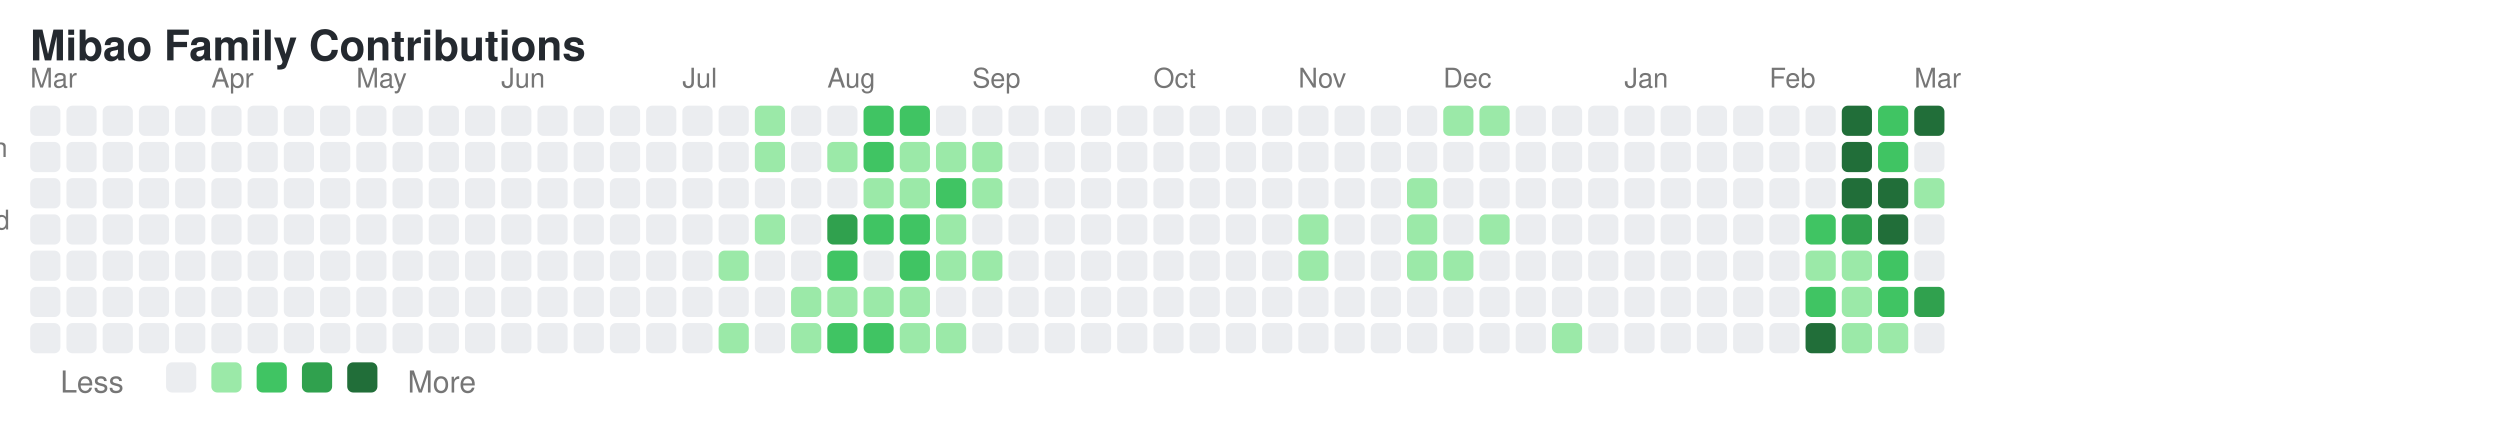
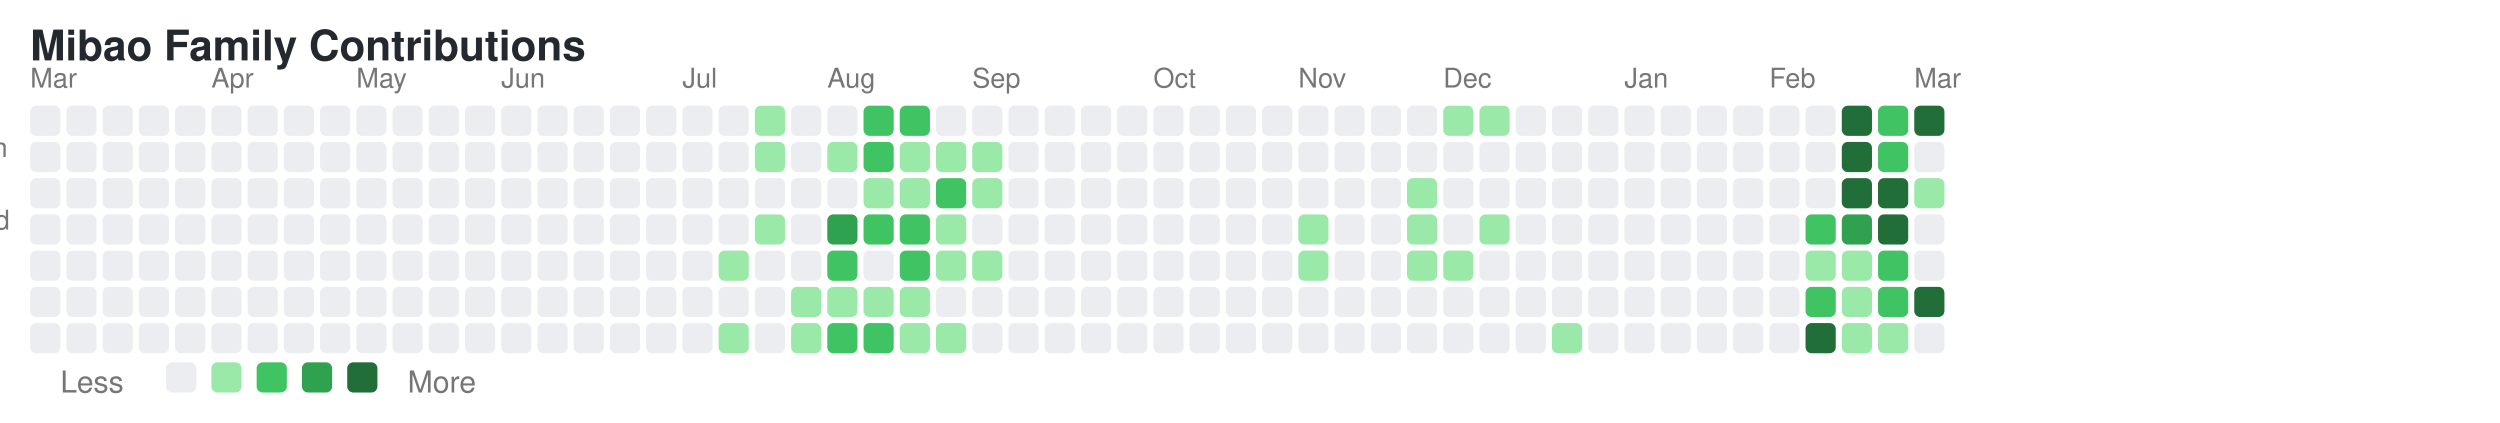
<svg xmlns="http://www.w3.org/2000/svg" width="828" height="140">
  <text x="10" y="20" font-family="-apple-system, BlinkMacSystemFont, Segoe UI, Helvetica, Arial, sans-serif" font-size="14" font-weight="600" fill="#24292f">Mibao Family Contributions</text>
  <g transform="translate(10, 35)">
    <text x="0" y="-6" font-family="-apple-system, BlinkMacSystemFont, Segoe UI, Helvetica, Arial, sans-serif" font-size="9" fill="#767676">Mar</text>
    <text x="60" y="-6" font-family="-apple-system, BlinkMacSystemFont, Segoe UI, Helvetica, Arial, sans-serif" font-size="9" fill="#767676">Apr</text>
    <text x="108" y="-6" font-family="-apple-system, BlinkMacSystemFont, Segoe UI, Helvetica, Arial, sans-serif" font-size="9" fill="#767676">May</text>
    <text x="156" y="-6" font-family="-apple-system, BlinkMacSystemFont, Segoe UI, Helvetica, Arial, sans-serif" font-size="9" fill="#767676">Jun</text>
    <text x="216" y="-6" font-family="-apple-system, BlinkMacSystemFont, Segoe UI, Helvetica, Arial, sans-serif" font-size="9" fill="#767676">Jul</text>
    <text x="264" y="-6" font-family="-apple-system, BlinkMacSystemFont, Segoe UI, Helvetica, Arial, sans-serif" font-size="9" fill="#767676">Aug</text>
    <text x="312" y="-6" font-family="-apple-system, BlinkMacSystemFont, Segoe UI, Helvetica, Arial, sans-serif" font-size="9" fill="#767676">Sep</text>
    <text x="372" y="-6" font-family="-apple-system, BlinkMacSystemFont, Segoe UI, Helvetica, Arial, sans-serif" font-size="9" fill="#767676">Oct</text>
    <text x="420" y="-6" font-family="-apple-system, BlinkMacSystemFont, Segoe UI, Helvetica, Arial, sans-serif" font-size="9" fill="#767676">Nov</text>
    <text x="468" y="-6" font-family="-apple-system, BlinkMacSystemFont, Segoe UI, Helvetica, Arial, sans-serif" font-size="9" fill="#767676">Dec</text>
    <text x="528" y="-6" font-family="-apple-system, BlinkMacSystemFont, Segoe UI, Helvetica, Arial, sans-serif" font-size="9" fill="#767676">Jan</text>
    <text x="576" y="-6" font-family="-apple-system, BlinkMacSystemFont, Segoe UI, Helvetica, Arial, sans-serif" font-size="9" fill="#767676">Feb</text>
    <text x="624" y="-6" font-family="-apple-system, BlinkMacSystemFont, Segoe UI, Helvetica, Arial, sans-serif" font-size="9" fill="#767676">Mar</text>
    <text x="-25" y="17.0" font-family="-apple-system, BlinkMacSystemFont, Segoe UI, Helvetica, Arial, sans-serif" font-size="9" fill="#767676">Mon</text>
    <text x="-25" y="41.0" font-family="-apple-system, BlinkMacSystemFont, Segoe UI, Helvetica, Arial, sans-serif" font-size="9" fill="#767676">Wed</text>
    <text x="-25" y="65.0" font-family="-apple-system, BlinkMacSystemFont, Segoe UI, Helvetica, Arial, sans-serif" font-size="9" fill="#767676">Fri</text>
    <rect x="0" y="0" width="10" height="10" fill="#ebedf0" rx="2" />
    <rect x="0" y="12" width="10" height="10" fill="#ebedf0" rx="2" />
    <rect x="0" y="24" width="10" height="10" fill="#ebedf0" rx="2" />
    <rect x="0" y="36" width="10" height="10" fill="#ebedf0" rx="2" />
    <rect x="0" y="48" width="10" height="10" fill="#ebedf0" rx="2" />
    <rect x="0" y="60" width="10" height="10" fill="#ebedf0" rx="2" />
    <rect x="0" y="72" width="10" height="10" fill="#ebedf0" rx="2" />
    <rect x="12" y="0" width="10" height="10" fill="#ebedf0" rx="2" />
    <rect x="12" y="12" width="10" height="10" fill="#ebedf0" rx="2" />
    <rect x="12" y="24" width="10" height="10" fill="#ebedf0" rx="2" />
    <rect x="12" y="36" width="10" height="10" fill="#ebedf0" rx="2" />
    <rect x="12" y="48" width="10" height="10" fill="#ebedf0" rx="2" />
    <rect x="12" y="60" width="10" height="10" fill="#ebedf0" rx="2" />
    <rect x="12" y="72" width="10" height="10" fill="#ebedf0" rx="2" />
    <rect x="24" y="0" width="10" height="10" fill="#ebedf0" rx="2" />
    <rect x="24" y="12" width="10" height="10" fill="#ebedf0" rx="2" />
    <rect x="24" y="24" width="10" height="10" fill="#ebedf0" rx="2" />
    <rect x="24" y="36" width="10" height="10" fill="#ebedf0" rx="2" />
    <rect x="24" y="48" width="10" height="10" fill="#ebedf0" rx="2" />
    <rect x="24" y="60" width="10" height="10" fill="#ebedf0" rx="2" />
    <rect x="24" y="72" width="10" height="10" fill="#ebedf0" rx="2" />
    <rect x="36" y="0" width="10" height="10" fill="#ebedf0" rx="2" />
    <rect x="36" y="12" width="10" height="10" fill="#ebedf0" rx="2" />
    <rect x="36" y="24" width="10" height="10" fill="#ebedf0" rx="2" />
    <rect x="36" y="36" width="10" height="10" fill="#ebedf0" rx="2" />
    <rect x="36" y="48" width="10" height="10" fill="#ebedf0" rx="2" />
    <rect x="36" y="60" width="10" height="10" fill="#ebedf0" rx="2" />
    <rect x="36" y="72" width="10" height="10" fill="#ebedf0" rx="2" />
    <rect x="48" y="0" width="10" height="10" fill="#ebedf0" rx="2" />
    <rect x="48" y="12" width="10" height="10" fill="#ebedf0" rx="2" />
    <rect x="48" y="24" width="10" height="10" fill="#ebedf0" rx="2" />
    <rect x="48" y="36" width="10" height="10" fill="#ebedf0" rx="2" />
    <rect x="48" y="48" width="10" height="10" fill="#ebedf0" rx="2" />
    <rect x="48" y="60" width="10" height="10" fill="#ebedf0" rx="2" />
    <rect x="48" y="72" width="10" height="10" fill="#ebedf0" rx="2" />
    <rect x="60" y="0" width="10" height="10" fill="#ebedf0" rx="2" />
    <rect x="60" y="12" width="10" height="10" fill="#ebedf0" rx="2" />
    <rect x="60" y="24" width="10" height="10" fill="#ebedf0" rx="2" />
    <rect x="60" y="36" width="10" height="10" fill="#ebedf0" rx="2" />
    <rect x="60" y="48" width="10" height="10" fill="#ebedf0" rx="2" />
    <rect x="60" y="60" width="10" height="10" fill="#ebedf0" rx="2" />
    <rect x="60" y="72" width="10" height="10" fill="#ebedf0" rx="2" />
    <rect x="72" y="0" width="10" height="10" fill="#ebedf0" rx="2" />
    <rect x="72" y="12" width="10" height="10" fill="#ebedf0" rx="2" />
    <rect x="72" y="24" width="10" height="10" fill="#ebedf0" rx="2" />
    <rect x="72" y="36" width="10" height="10" fill="#ebedf0" rx="2" />
    <rect x="72" y="48" width="10" height="10" fill="#ebedf0" rx="2" />
    <rect x="72" y="60" width="10" height="10" fill="#ebedf0" rx="2" />
    <rect x="72" y="72" width="10" height="10" fill="#ebedf0" rx="2" />
    <rect x="84" y="0" width="10" height="10" fill="#ebedf0" rx="2" />
    <rect x="84" y="12" width="10" height="10" fill="#ebedf0" rx="2" />
    <rect x="84" y="24" width="10" height="10" fill="#ebedf0" rx="2" />
    <rect x="84" y="36" width="10" height="10" fill="#ebedf0" rx="2" />
    <rect x="84" y="48" width="10" height="10" fill="#ebedf0" rx="2" />
    <rect x="84" y="60" width="10" height="10" fill="#ebedf0" rx="2" />
    <rect x="84" y="72" width="10" height="10" fill="#ebedf0" rx="2" />
    <rect x="96" y="0" width="10" height="10" fill="#ebedf0" rx="2" />
    <rect x="96" y="12" width="10" height="10" fill="#ebedf0" rx="2" />
    <rect x="96" y="24" width="10" height="10" fill="#ebedf0" rx="2" />
    <rect x="96" y="36" width="10" height="10" fill="#ebedf0" rx="2" />
    <rect x="96" y="48" width="10" height="10" fill="#ebedf0" rx="2" />
    <rect x="96" y="60" width="10" height="10" fill="#ebedf0" rx="2" />
    <rect x="96" y="72" width="10" height="10" fill="#ebedf0" rx="2" />
    <rect x="108" y="0" width="10" height="10" fill="#ebedf0" rx="2" />
    <rect x="108" y="12" width="10" height="10" fill="#ebedf0" rx="2" />
    <rect x="108" y="24" width="10" height="10" fill="#ebedf0" rx="2" />
    <rect x="108" y="36" width="10" height="10" fill="#ebedf0" rx="2" />
    <rect x="108" y="48" width="10" height="10" fill="#ebedf0" rx="2" />
    <rect x="108" y="60" width="10" height="10" fill="#ebedf0" rx="2" />
    <rect x="108" y="72" width="10" height="10" fill="#ebedf0" rx="2" />
    <rect x="120" y="0" width="10" height="10" fill="#ebedf0" rx="2" />
    <rect x="120" y="12" width="10" height="10" fill="#ebedf0" rx="2" />
    <rect x="120" y="24" width="10" height="10" fill="#ebedf0" rx="2" />
    <rect x="120" y="36" width="10" height="10" fill="#ebedf0" rx="2" />
    <rect x="120" y="48" width="10" height="10" fill="#ebedf0" rx="2" />
    <rect x="120" y="60" width="10" height="10" fill="#ebedf0" rx="2" />
    <rect x="120" y="72" width="10" height="10" fill="#ebedf0" rx="2" />
    <rect x="132" y="0" width="10" height="10" fill="#ebedf0" rx="2" />
    <rect x="132" y="12" width="10" height="10" fill="#ebedf0" rx="2" />
    <rect x="132" y="24" width="10" height="10" fill="#ebedf0" rx="2" />
    <rect x="132" y="36" width="10" height="10" fill="#ebedf0" rx="2" />
    <rect x="132" y="48" width="10" height="10" fill="#ebedf0" rx="2" />
    <rect x="132" y="60" width="10" height="10" fill="#ebedf0" rx="2" />
    <rect x="132" y="72" width="10" height="10" fill="#ebedf0" rx="2" />
    <rect x="144" y="0" width="10" height="10" fill="#ebedf0" rx="2" />
    <rect x="144" y="12" width="10" height="10" fill="#ebedf0" rx="2" />
    <rect x="144" y="24" width="10" height="10" fill="#ebedf0" rx="2" />
    <rect x="144" y="36" width="10" height="10" fill="#ebedf0" rx="2" />
    <rect x="144" y="48" width="10" height="10" fill="#ebedf0" rx="2" />
    <rect x="144" y="60" width="10" height="10" fill="#ebedf0" rx="2" />
    <rect x="144" y="72" width="10" height="10" fill="#ebedf0" rx="2" />
    <rect x="156" y="0" width="10" height="10" fill="#ebedf0" rx="2" />
    <rect x="156" y="12" width="10" height="10" fill="#ebedf0" rx="2" />
    <rect x="156" y="24" width="10" height="10" fill="#ebedf0" rx="2" />
    <rect x="156" y="36" width="10" height="10" fill="#ebedf0" rx="2" />
    <rect x="156" y="48" width="10" height="10" fill="#ebedf0" rx="2" />
    <rect x="156" y="60" width="10" height="10" fill="#ebedf0" rx="2" />
    <rect x="156" y="72" width="10" height="10" fill="#ebedf0" rx="2" />
    <rect x="168" y="0" width="10" height="10" fill="#ebedf0" rx="2" />
    <rect x="168" y="12" width="10" height="10" fill="#ebedf0" rx="2" />
    <rect x="168" y="24" width="10" height="10" fill="#ebedf0" rx="2" />
    <rect x="168" y="36" width="10" height="10" fill="#ebedf0" rx="2" />
    <rect x="168" y="48" width="10" height="10" fill="#ebedf0" rx="2" />
    <rect x="168" y="60" width="10" height="10" fill="#ebedf0" rx="2" />
    <rect x="168" y="72" width="10" height="10" fill="#ebedf0" rx="2" />
    <rect x="180" y="0" width="10" height="10" fill="#ebedf0" rx="2" />
    <rect x="180" y="12" width="10" height="10" fill="#ebedf0" rx="2" />
    <rect x="180" y="24" width="10" height="10" fill="#ebedf0" rx="2" />
    <rect x="180" y="36" width="10" height="10" fill="#ebedf0" rx="2" />
    <rect x="180" y="48" width="10" height="10" fill="#ebedf0" rx="2" />
    <rect x="180" y="60" width="10" height="10" fill="#ebedf0" rx="2" />
    <rect x="180" y="72" width="10" height="10" fill="#ebedf0" rx="2" />
    <rect x="192" y="0" width="10" height="10" fill="#ebedf0" rx="2" />
    <rect x="192" y="12" width="10" height="10" fill="#ebedf0" rx="2" />
    <rect x="192" y="24" width="10" height="10" fill="#ebedf0" rx="2" />
    <rect x="192" y="36" width="10" height="10" fill="#ebedf0" rx="2" />
    <rect x="192" y="48" width="10" height="10" fill="#ebedf0" rx="2" />
    <rect x="192" y="60" width="10" height="10" fill="#ebedf0" rx="2" />
    <rect x="192" y="72" width="10" height="10" fill="#ebedf0" rx="2" />
    <rect x="204" y="0" width="10" height="10" fill="#ebedf0" rx="2" />
    <rect x="204" y="12" width="10" height="10" fill="#ebedf0" rx="2" />
    <rect x="204" y="24" width="10" height="10" fill="#ebedf0" rx="2" />
    <rect x="204" y="36" width="10" height="10" fill="#ebedf0" rx="2" />
    <rect x="204" y="48" width="10" height="10" fill="#ebedf0" rx="2" />
    <rect x="204" y="60" width="10" height="10" fill="#ebedf0" rx="2" />
    <rect x="204" y="72" width="10" height="10" fill="#ebedf0" rx="2" />
    <rect x="216" y="0" width="10" height="10" fill="#ebedf0" rx="2" />
    <rect x="216" y="12" width="10" height="10" fill="#ebedf0" rx="2" />
    <rect x="216" y="24" width="10" height="10" fill="#ebedf0" rx="2" />
    <rect x="216" y="36" width="10" height="10" fill="#ebedf0" rx="2" />
    <rect x="216" y="48" width="10" height="10" fill="#ebedf0" rx="2" />
    <rect x="216" y="60" width="10" height="10" fill="#ebedf0" rx="2" />
    <rect x="216" y="72" width="10" height="10" fill="#ebedf0" rx="2" />
    <rect x="228" y="0" width="10" height="10" fill="#ebedf0" rx="2" />
    <rect x="228" y="12" width="10" height="10" fill="#ebedf0" rx="2" />
    <rect x="228" y="24" width="10" height="10" fill="#ebedf0" rx="2" />
    <rect x="228" y="36" width="10" height="10" fill="#ebedf0" rx="2" />
    <rect x="228" y="48" width="10" height="10" fill="#9be9a8" rx="2" />
    <rect x="228" y="60" width="10" height="10" fill="#ebedf0" rx="2" />
    <rect x="228" y="72" width="10" height="10" fill="#9be9a8" rx="2" />
    <rect x="240" y="0" width="10" height="10" fill="#9be9a8" rx="2" />
    <rect x="240" y="12" width="10" height="10" fill="#9be9a8" rx="2" />
    <rect x="240" y="24" width="10" height="10" fill="#ebedf0" rx="2" />
    <rect x="240" y="36" width="10" height="10" fill="#9be9a8" rx="2" />
    <rect x="240" y="48" width="10" height="10" fill="#ebedf0" rx="2" />
    <rect x="240" y="60" width="10" height="10" fill="#ebedf0" rx="2" />
    <rect x="240" y="72" width="10" height="10" fill="#ebedf0" rx="2" />
    <rect x="252" y="0" width="10" height="10" fill="#ebedf0" rx="2" />
    <rect x="252" y="12" width="10" height="10" fill="#ebedf0" rx="2" />
    <rect x="252" y="24" width="10" height="10" fill="#ebedf0" rx="2" />
    <rect x="252" y="36" width="10" height="10" fill="#ebedf0" rx="2" />
    <rect x="252" y="48" width="10" height="10" fill="#ebedf0" rx="2" />
    <rect x="252" y="60" width="10" height="10" fill="#9be9a8" rx="2" />
    <rect x="252" y="72" width="10" height="10" fill="#9be9a8" rx="2" />
    <rect x="264" y="0" width="10" height="10" fill="#ebedf0" rx="2" />
    <rect x="264" y="12" width="10" height="10" fill="#9be9a8" rx="2" />
    <rect x="264" y="24" width="10" height="10" fill="#ebedf0" rx="2" />
    <rect x="264" y="36" width="10" height="10" fill="#30a14e" rx="2" />
    <rect x="264" y="48" width="10" height="10" fill="#40c463" rx="2" />
    <rect x="264" y="60" width="10" height="10" fill="#9be9a8" rx="2" />
    <rect x="264" y="72" width="10" height="10" fill="#40c463" rx="2" />
    <rect x="276" y="0" width="10" height="10" fill="#40c463" rx="2" />
    <rect x="276" y="12" width="10" height="10" fill="#40c463" rx="2" />
    <rect x="276" y="24" width="10" height="10" fill="#9be9a8" rx="2" />
    <rect x="276" y="36" width="10" height="10" fill="#40c463" rx="2" />
    <rect x="276" y="48" width="10" height="10" fill="#ebedf0" rx="2" />
    <rect x="276" y="60" width="10" height="10" fill="#9be9a8" rx="2" />
    <rect x="276" y="72" width="10" height="10" fill="#40c463" rx="2" />
    <rect x="288" y="0" width="10" height="10" fill="#40c463" rx="2" />
    <rect x="288" y="12" width="10" height="10" fill="#9be9a8" rx="2" />
    <rect x="288" y="24" width="10" height="10" fill="#9be9a8" rx="2" />
    <rect x="288" y="36" width="10" height="10" fill="#40c463" rx="2" />
    <rect x="288" y="48" width="10" height="10" fill="#40c463" rx="2" />
    <rect x="288" y="60" width="10" height="10" fill="#9be9a8" rx="2" />
    <rect x="288" y="72" width="10" height="10" fill="#9be9a8" rx="2" />
    <rect x="300" y="0" width="10" height="10" fill="#ebedf0" rx="2" />
    <rect x="300" y="12" width="10" height="10" fill="#9be9a8" rx="2" />
    <rect x="300" y="24" width="10" height="10" fill="#40c463" rx="2" />
    <rect x="300" y="36" width="10" height="10" fill="#9be9a8" rx="2" />
    <rect x="300" y="48" width="10" height="10" fill="#9be9a8" rx="2" />
    <rect x="300" y="60" width="10" height="10" fill="#ebedf0" rx="2" />
    <rect x="300" y="72" width="10" height="10" fill="#9be9a8" rx="2" />
    <rect x="312" y="0" width="10" height="10" fill="#ebedf0" rx="2" />
    <rect x="312" y="12" width="10" height="10" fill="#9be9a8" rx="2" />
    <rect x="312" y="24" width="10" height="10" fill="#9be9a8" rx="2" />
    <rect x="312" y="36" width="10" height="10" fill="#ebedf0" rx="2" />
    <rect x="312" y="48" width="10" height="10" fill="#9be9a8" rx="2" />
    <rect x="312" y="60" width="10" height="10" fill="#ebedf0" rx="2" />
    <rect x="312" y="72" width="10" height="10" fill="#ebedf0" rx="2" />
    <rect x="324" y="0" width="10" height="10" fill="#ebedf0" rx="2" />
    <rect x="324" y="12" width="10" height="10" fill="#ebedf0" rx="2" />
    <rect x="324" y="24" width="10" height="10" fill="#ebedf0" rx="2" />
    <rect x="324" y="36" width="10" height="10" fill="#ebedf0" rx="2" />
    <rect x="324" y="48" width="10" height="10" fill="#ebedf0" rx="2" />
    <rect x="324" y="60" width="10" height="10" fill="#ebedf0" rx="2" />
    <rect x="324" y="72" width="10" height="10" fill="#ebedf0" rx="2" />
    <rect x="336" y="0" width="10" height="10" fill="#ebedf0" rx="2" />
    <rect x="336" y="12" width="10" height="10" fill="#ebedf0" rx="2" />
    <rect x="336" y="24" width="10" height="10" fill="#ebedf0" rx="2" />
    <rect x="336" y="36" width="10" height="10" fill="#ebedf0" rx="2" />
    <rect x="336" y="48" width="10" height="10" fill="#ebedf0" rx="2" />
    <rect x="336" y="60" width="10" height="10" fill="#ebedf0" rx="2" />
    <rect x="336" y="72" width="10" height="10" fill="#ebedf0" rx="2" />
    <rect x="348" y="0" width="10" height="10" fill="#ebedf0" rx="2" />
    <rect x="348" y="12" width="10" height="10" fill="#ebedf0" rx="2" />
    <rect x="348" y="24" width="10" height="10" fill="#ebedf0" rx="2" />
    <rect x="348" y="36" width="10" height="10" fill="#ebedf0" rx="2" />
    <rect x="348" y="48" width="10" height="10" fill="#ebedf0" rx="2" />
    <rect x="348" y="60" width="10" height="10" fill="#ebedf0" rx="2" />
    <rect x="348" y="72" width="10" height="10" fill="#ebedf0" rx="2" />
    <rect x="360" y="0" width="10" height="10" fill="#ebedf0" rx="2" />
    <rect x="360" y="12" width="10" height="10" fill="#ebedf0" rx="2" />
    <rect x="360" y="24" width="10" height="10" fill="#ebedf0" rx="2" />
    <rect x="360" y="36" width="10" height="10" fill="#ebedf0" rx="2" />
    <rect x="360" y="48" width="10" height="10" fill="#ebedf0" rx="2" />
    <rect x="360" y="60" width="10" height="10" fill="#ebedf0" rx="2" />
    <rect x="360" y="72" width="10" height="10" fill="#ebedf0" rx="2" />
    <rect x="372" y="0" width="10" height="10" fill="#ebedf0" rx="2" />
    <rect x="372" y="12" width="10" height="10" fill="#ebedf0" rx="2" />
    <rect x="372" y="24" width="10" height="10" fill="#ebedf0" rx="2" />
    <rect x="372" y="36" width="10" height="10" fill="#ebedf0" rx="2" />
    <rect x="372" y="48" width="10" height="10" fill="#ebedf0" rx="2" />
    <rect x="372" y="60" width="10" height="10" fill="#ebedf0" rx="2" />
    <rect x="372" y="72" width="10" height="10" fill="#ebedf0" rx="2" />
    <rect x="384" y="0" width="10" height="10" fill="#ebedf0" rx="2" />
    <rect x="384" y="12" width="10" height="10" fill="#ebedf0" rx="2" />
    <rect x="384" y="24" width="10" height="10" fill="#ebedf0" rx="2" />
    <rect x="384" y="36" width="10" height="10" fill="#ebedf0" rx="2" />
    <rect x="384" y="48" width="10" height="10" fill="#ebedf0" rx="2" />
    <rect x="384" y="60" width="10" height="10" fill="#ebedf0" rx="2" />
    <rect x="384" y="72" width="10" height="10" fill="#ebedf0" rx="2" />
    <rect x="396" y="0" width="10" height="10" fill="#ebedf0" rx="2" />
    <rect x="396" y="12" width="10" height="10" fill="#ebedf0" rx="2" />
    <rect x="396" y="24" width="10" height="10" fill="#ebedf0" rx="2" />
    <rect x="396" y="36" width="10" height="10" fill="#ebedf0" rx="2" />
    <rect x="396" y="48" width="10" height="10" fill="#ebedf0" rx="2" />
    <rect x="396" y="60" width="10" height="10" fill="#ebedf0" rx="2" />
    <rect x="396" y="72" width="10" height="10" fill="#ebedf0" rx="2" />
    <rect x="408" y="0" width="10" height="10" fill="#ebedf0" rx="2" />
    <rect x="408" y="12" width="10" height="10" fill="#ebedf0" rx="2" />
    <rect x="408" y="24" width="10" height="10" fill="#ebedf0" rx="2" />
    <rect x="408" y="36" width="10" height="10" fill="#ebedf0" rx="2" />
    <rect x="408" y="48" width="10" height="10" fill="#ebedf0" rx="2" />
    <rect x="408" y="60" width="10" height="10" fill="#ebedf0" rx="2" />
    <rect x="408" y="72" width="10" height="10" fill="#ebedf0" rx="2" />
    <rect x="420" y="0" width="10" height="10" fill="#ebedf0" rx="2" />
    <rect x="420" y="12" width="10" height="10" fill="#ebedf0" rx="2" />
    <rect x="420" y="24" width="10" height="10" fill="#ebedf0" rx="2" />
    <rect x="420" y="36" width="10" height="10" fill="#9be9a8" rx="2" />
    <rect x="420" y="48" width="10" height="10" fill="#9be9a8" rx="2" />
    <rect x="420" y="60" width="10" height="10" fill="#ebedf0" rx="2" />
    <rect x="420" y="72" width="10" height="10" fill="#ebedf0" rx="2" />
    <rect x="432" y="0" width="10" height="10" fill="#ebedf0" rx="2" />
    <rect x="432" y="12" width="10" height="10" fill="#ebedf0" rx="2" />
    <rect x="432" y="24" width="10" height="10" fill="#ebedf0" rx="2" />
    <rect x="432" y="36" width="10" height="10" fill="#ebedf0" rx="2" />
    <rect x="432" y="48" width="10" height="10" fill="#ebedf0" rx="2" />
    <rect x="432" y="60" width="10" height="10" fill="#ebedf0" rx="2" />
    <rect x="432" y="72" width="10" height="10" fill="#ebedf0" rx="2" />
    <rect x="444" y="0" width="10" height="10" fill="#ebedf0" rx="2" />
    <rect x="444" y="12" width="10" height="10" fill="#ebedf0" rx="2" />
    <rect x="444" y="24" width="10" height="10" fill="#ebedf0" rx="2" />
    <rect x="444" y="36" width="10" height="10" fill="#ebedf0" rx="2" />
    <rect x="444" y="48" width="10" height="10" fill="#ebedf0" rx="2" />
    <rect x="444" y="60" width="10" height="10" fill="#ebedf0" rx="2" />
    <rect x="444" y="72" width="10" height="10" fill="#ebedf0" rx="2" />
    <rect x="456" y="0" width="10" height="10" fill="#ebedf0" rx="2" />
    <rect x="456" y="12" width="10" height="10" fill="#ebedf0" rx="2" />
    <rect x="456" y="24" width="10" height="10" fill="#9be9a8" rx="2" />
    <rect x="456" y="36" width="10" height="10" fill="#9be9a8" rx="2" />
    <rect x="456" y="48" width="10" height="10" fill="#9be9a8" rx="2" />
    <rect x="456" y="60" width="10" height="10" fill="#ebedf0" rx="2" />
    <rect x="456" y="72" width="10" height="10" fill="#ebedf0" rx="2" />
    <rect x="468" y="0" width="10" height="10" fill="#9be9a8" rx="2" />
    <rect x="468" y="12" width="10" height="10" fill="#ebedf0" rx="2" />
    <rect x="468" y="24" width="10" height="10" fill="#ebedf0" rx="2" />
    <rect x="468" y="36" width="10" height="10" fill="#ebedf0" rx="2" />
    <rect x="468" y="48" width="10" height="10" fill="#9be9a8" rx="2" />
    <rect x="468" y="60" width="10" height="10" fill="#ebedf0" rx="2" />
    <rect x="468" y="72" width="10" height="10" fill="#ebedf0" rx="2" />
    <rect x="480" y="0" width="10" height="10" fill="#9be9a8" rx="2" />
    <rect x="480" y="12" width="10" height="10" fill="#ebedf0" rx="2" />
    <rect x="480" y="24" width="10" height="10" fill="#ebedf0" rx="2" />
    <rect x="480" y="36" width="10" height="10" fill="#9be9a8" rx="2" />
    <rect x="480" y="48" width="10" height="10" fill="#ebedf0" rx="2" />
    <rect x="480" y="60" width="10" height="10" fill="#ebedf0" rx="2" />
    <rect x="480" y="72" width="10" height="10" fill="#ebedf0" rx="2" />
    <rect x="492" y="0" width="10" height="10" fill="#ebedf0" rx="2" />
    <rect x="492" y="12" width="10" height="10" fill="#ebedf0" rx="2" />
    <rect x="492" y="24" width="10" height="10" fill="#ebedf0" rx="2" />
    <rect x="492" y="36" width="10" height="10" fill="#ebedf0" rx="2" />
    <rect x="492" y="48" width="10" height="10" fill="#ebedf0" rx="2" />
    <rect x="492" y="60" width="10" height="10" fill="#ebedf0" rx="2" />
    <rect x="492" y="72" width="10" height="10" fill="#ebedf0" rx="2" />
    <rect x="504" y="0" width="10" height="10" fill="#ebedf0" rx="2" />
    <rect x="504" y="12" width="10" height="10" fill="#ebedf0" rx="2" />
    <rect x="504" y="24" width="10" height="10" fill="#ebedf0" rx="2" />
    <rect x="504" y="36" width="10" height="10" fill="#ebedf0" rx="2" />
    <rect x="504" y="48" width="10" height="10" fill="#ebedf0" rx="2" />
    <rect x="504" y="60" width="10" height="10" fill="#ebedf0" rx="2" />
    <rect x="504" y="72" width="10" height="10" fill="#9be9a8" rx="2" />
    <rect x="516" y="0" width="10" height="10" fill="#ebedf0" rx="2" />
    <rect x="516" y="12" width="10" height="10" fill="#ebedf0" rx="2" />
    <rect x="516" y="24" width="10" height="10" fill="#ebedf0" rx="2" />
    <rect x="516" y="36" width="10" height="10" fill="#ebedf0" rx="2" />
    <rect x="516" y="48" width="10" height="10" fill="#ebedf0" rx="2" />
    <rect x="516" y="60" width="10" height="10" fill="#ebedf0" rx="2" />
    <rect x="516" y="72" width="10" height="10" fill="#ebedf0" rx="2" />
    <rect x="528" y="0" width="10" height="10" fill="#ebedf0" rx="2" />
    <rect x="528" y="12" width="10" height="10" fill="#ebedf0" rx="2" />
    <rect x="528" y="24" width="10" height="10" fill="#ebedf0" rx="2" />
    <rect x="528" y="36" width="10" height="10" fill="#ebedf0" rx="2" />
    <rect x="528" y="48" width="10" height="10" fill="#ebedf0" rx="2" />
    <rect x="528" y="60" width="10" height="10" fill="#ebedf0" rx="2" />
    <rect x="528" y="72" width="10" height="10" fill="#ebedf0" rx="2" />
    <rect x="540" y="0" width="10" height="10" fill="#ebedf0" rx="2" />
    <rect x="540" y="12" width="10" height="10" fill="#ebedf0" rx="2" />
    <rect x="540" y="24" width="10" height="10" fill="#ebedf0" rx="2" />
    <rect x="540" y="36" width="10" height="10" fill="#ebedf0" rx="2" />
    <rect x="540" y="48" width="10" height="10" fill="#ebedf0" rx="2" />
    <rect x="540" y="60" width="10" height="10" fill="#ebedf0" rx="2" />
    <rect x="540" y="72" width="10" height="10" fill="#ebedf0" rx="2" />
    <rect x="552" y="0" width="10" height="10" fill="#ebedf0" rx="2" />
    <rect x="552" y="12" width="10" height="10" fill="#ebedf0" rx="2" />
    <rect x="552" y="24" width="10" height="10" fill="#ebedf0" rx="2" />
    <rect x="552" y="36" width="10" height="10" fill="#ebedf0" rx="2" />
    <rect x="552" y="48" width="10" height="10" fill="#ebedf0" rx="2" />
    <rect x="552" y="60" width="10" height="10" fill="#ebedf0" rx="2" />
    <rect x="552" y="72" width="10" height="10" fill="#ebedf0" rx="2" />
    <rect x="564" y="0" width="10" height="10" fill="#ebedf0" rx="2" />
    <rect x="564" y="12" width="10" height="10" fill="#ebedf0" rx="2" />
    <rect x="564" y="24" width="10" height="10" fill="#ebedf0" rx="2" />
    <rect x="564" y="36" width="10" height="10" fill="#ebedf0" rx="2" />
    <rect x="564" y="48" width="10" height="10" fill="#ebedf0" rx="2" />
    <rect x="564" y="60" width="10" height="10" fill="#ebedf0" rx="2" />
    <rect x="564" y="72" width="10" height="10" fill="#ebedf0" rx="2" />
    <rect x="576" y="0" width="10" height="10" fill="#ebedf0" rx="2" />
    <rect x="576" y="12" width="10" height="10" fill="#ebedf0" rx="2" />
    <rect x="576" y="24" width="10" height="10" fill="#ebedf0" rx="2" />
    <rect x="576" y="36" width="10" height="10" fill="#ebedf0" rx="2" />
    <rect x="576" y="48" width="10" height="10" fill="#ebedf0" rx="2" />
    <rect x="576" y="60" width="10" height="10" fill="#ebedf0" rx="2" />
    <rect x="576" y="72" width="10" height="10" fill="#ebedf0" rx="2" />
    <rect x="588" y="0" width="10" height="10" fill="#ebedf0" rx="2" />
    <rect x="588" y="12" width="10" height="10" fill="#ebedf0" rx="2" />
    <rect x="588" y="24" width="10" height="10" fill="#ebedf0" rx="2" />
    <rect x="588" y="36" width="10" height="10" fill="#40c463" rx="2" />
    <rect x="588" y="48" width="10" height="10" fill="#9be9a8" rx="2" />
    <rect x="588" y="60" width="10" height="10" fill="#40c463" rx="2" />
    <rect x="588" y="72" width="10" height="10" fill="#216e39" rx="2" />
    <rect x="600" y="0" width="10" height="10" fill="#216e39" rx="2" />
    <rect x="600" y="12" width="10" height="10" fill="#216e39" rx="2" />
    <rect x="600" y="24" width="10" height="10" fill="#216e39" rx="2" />
    <rect x="600" y="36" width="10" height="10" fill="#30a14e" rx="2" />
    <rect x="600" y="48" width="10" height="10" fill="#9be9a8" rx="2" />
    <rect x="600" y="60" width="10" height="10" fill="#9be9a8" rx="2" />
    <rect x="600" y="72" width="10" height="10" fill="#9be9a8" rx="2" />
    <rect x="612" y="0" width="10" height="10" fill="#40c463" rx="2" />
    <rect x="612" y="12" width="10" height="10" fill="#40c463" rx="2" />
    <rect x="612" y="24" width="10" height="10" fill="#216e39" rx="2" />
    <rect x="612" y="36" width="10" height="10" fill="#216e39" rx="2" />
    <rect x="612" y="48" width="10" height="10" fill="#40c463" rx="2" />
    <rect x="612" y="60" width="10" height="10" fill="#40c463" rx="2" />
    <rect x="612" y="72" width="10" height="10" fill="#9be9a8" rx="2" />
    <rect x="624" y="0" width="10" height="10" fill="#216e39" rx="2" />
    <rect x="624" y="12" width="10" height="10" fill="#ebedf0" rx="2" />
    <rect x="624" y="24" width="10" height="10" fill="#9be9a8" rx="2" />
    <rect x="624" y="36" width="10" height="10" fill="#ebedf0" rx="2" />
    <rect x="624" y="48" width="10" height="10" fill="#ebedf0" rx="2" />
-     <rect x="624" y="60" width="10" height="10" fill="#30a14e" rx="2" />
+     <rect x="624" y="60" width="10" height="10" fill="#216e39" rx="2" />
    <rect x="624" y="72" width="10" height="10" fill="#ebedf0" rx="2" />
    <text x="10" y="95" font-family="-apple-system, BlinkMacSystemFont, Segoe UI, Helvetica, Arial, sans-serif" font-size="10" fill="#767676">Less</text>
    <rect x="45" y="85" width="10" height="10" fill="#ebedf0" rx="2" />
    <rect x="60" y="85" width="10" height="10" fill="#9be9a8" rx="2" />
    <rect x="75" y="85" width="10" height="10" fill="#40c463" rx="2" />
    <rect x="90" y="85" width="10" height="10" fill="#30a14e" rx="2" />
    <rect x="105" y="85" width="10" height="10" fill="#216e39" rx="2" />
    <text x="125" y="95" font-family="-apple-system, BlinkMacSystemFont, Segoe UI, Helvetica, Arial, sans-serif" font-size="10" fill="#767676">More</text>
  </g>
</svg>
